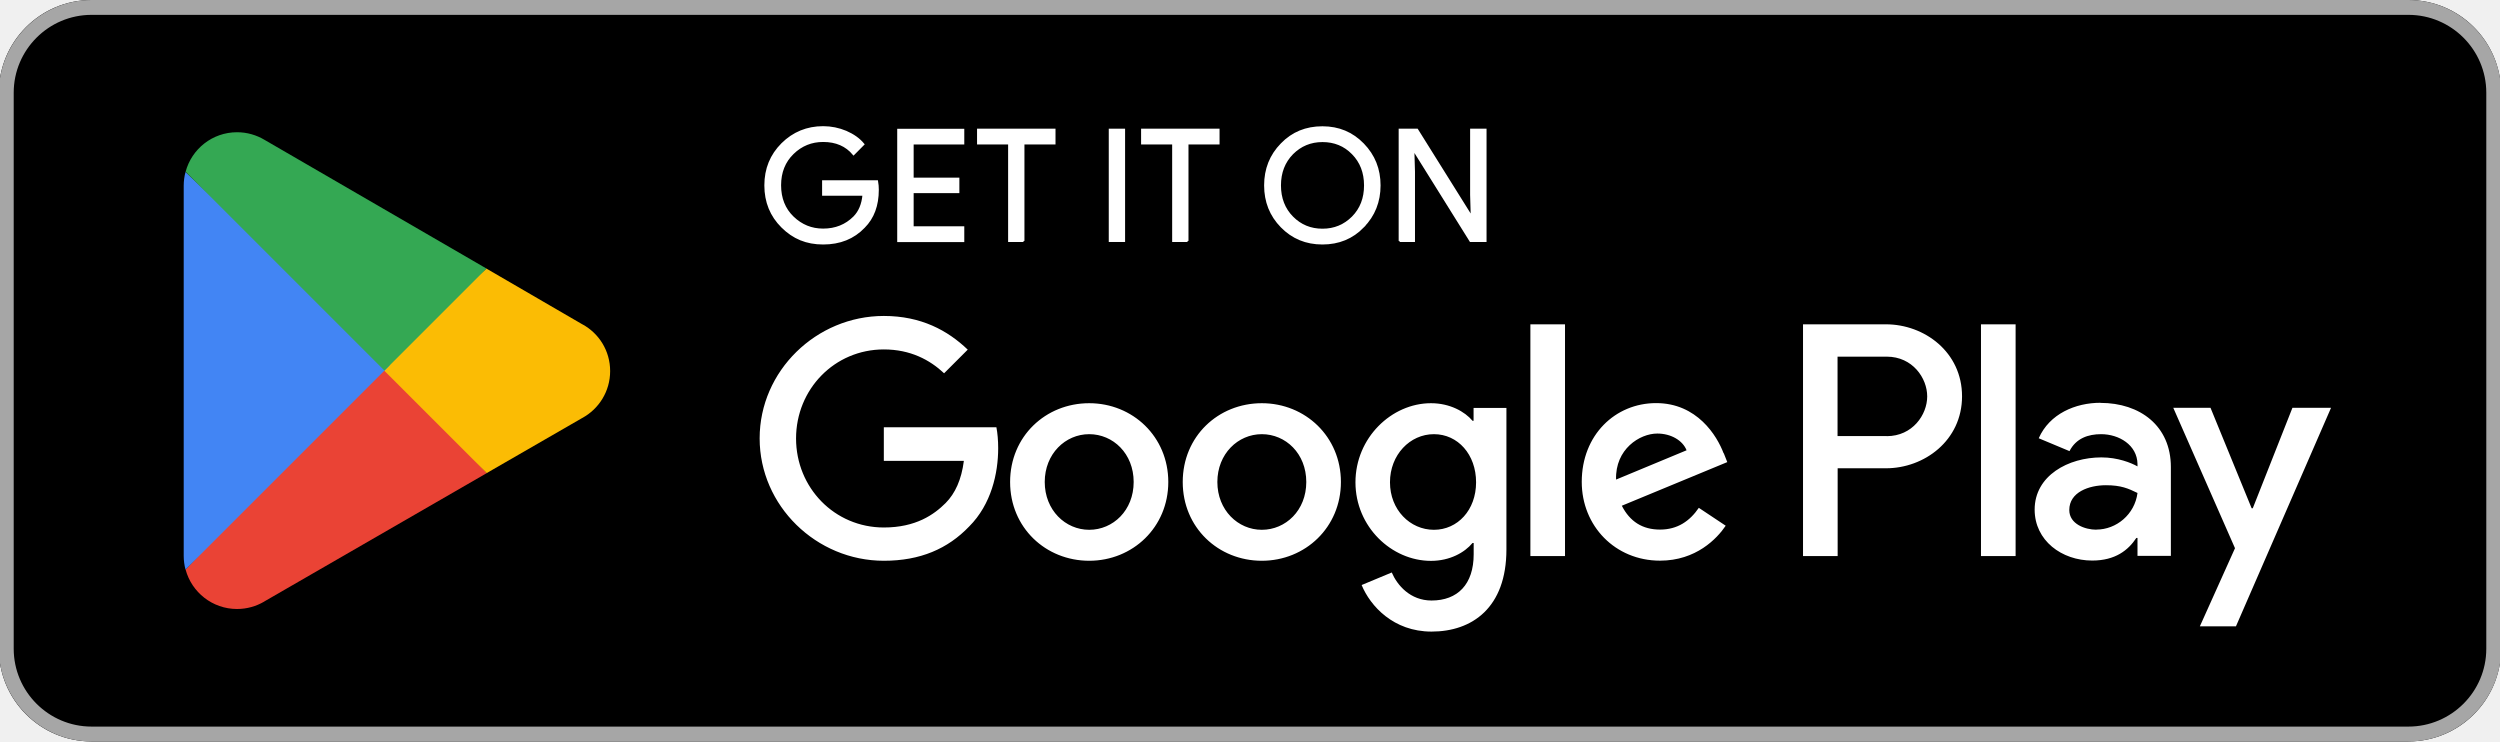
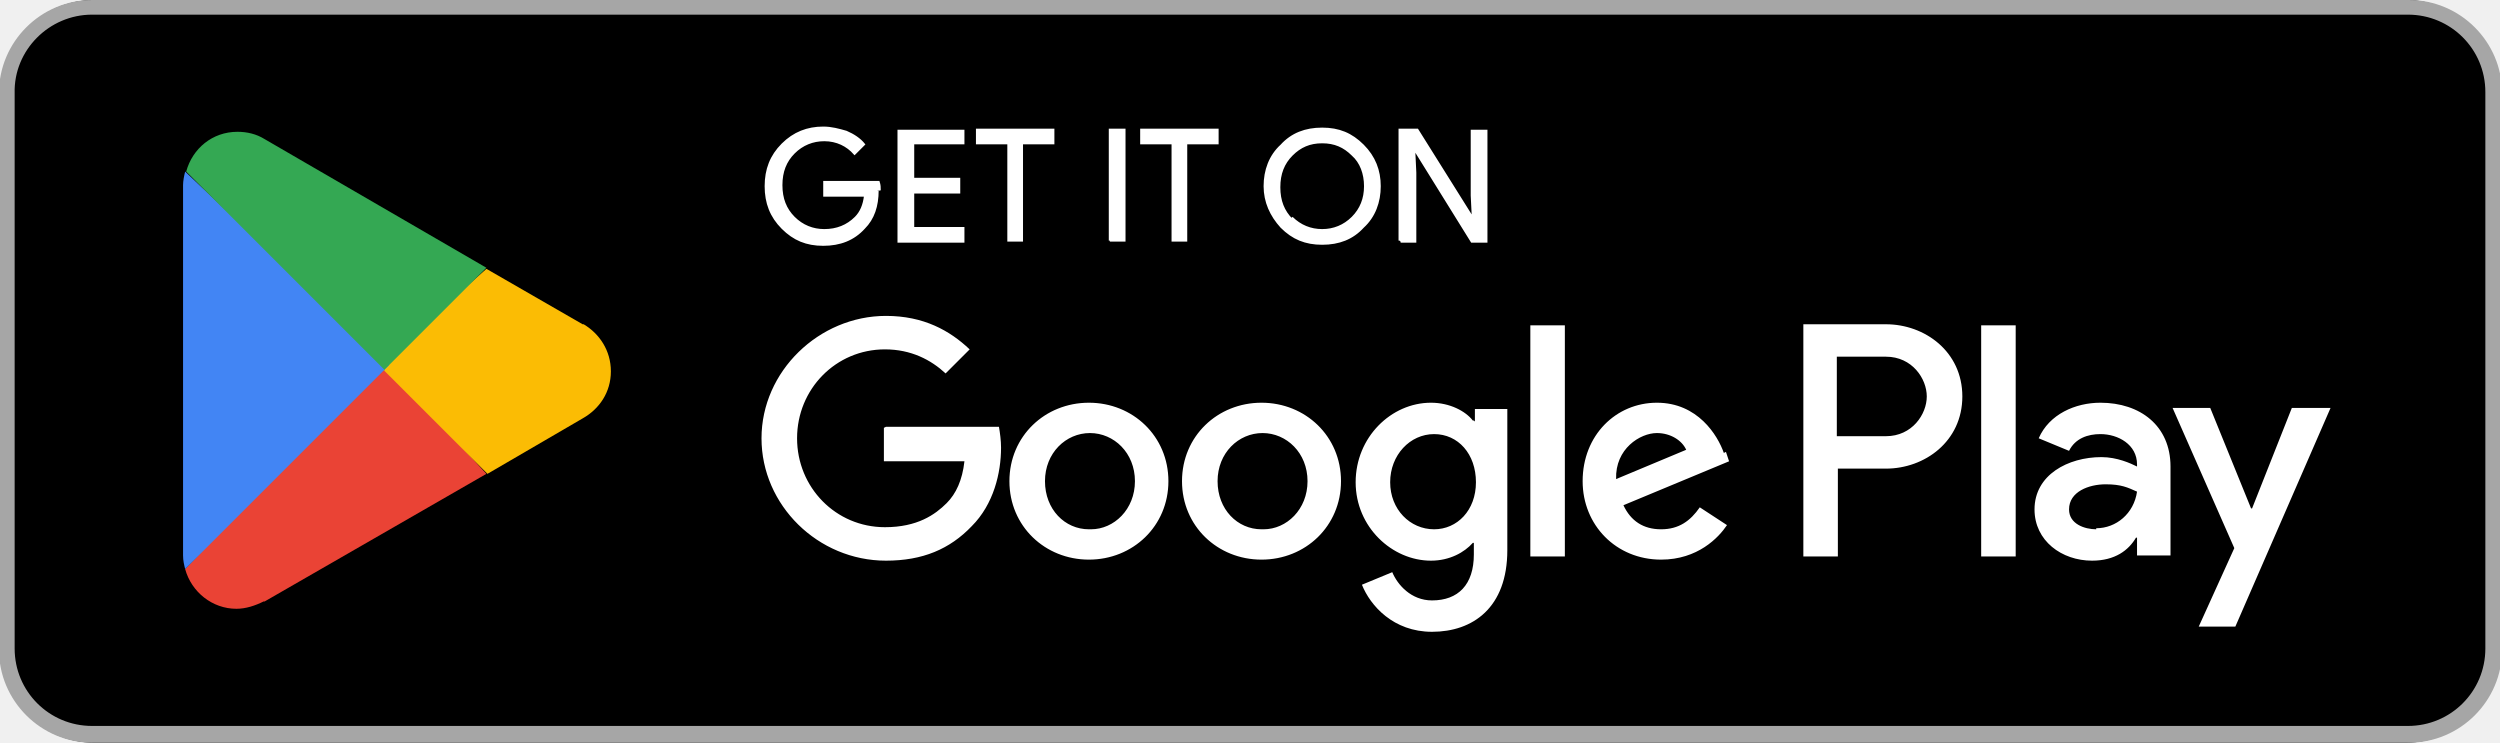
- <svg xmlns="http://www.w3.org/2000/svg" id="artwork" version="1.1" viewBox="0 0 238.96 70.87">
-   <defs>
-     <style>
-       .st0 {
-         fill: #4285f4;
-       }
- 
-       .st1 {
-         fill: #a6a6a6;
-       }
- 
-       .st2 {
-         stroke: #fff;
-         stroke-miterlimit: 10;
-         stroke-width: .2px;
-       }
- 
-       .st2, .st3 {
-         fill: #fff;
-       }
- 
-       .st4 {
-         fill: #34a853;
-       }
- 
-       .st5 {
-         fill: #fbbc04;
-       }
- 
-       .st6 {
-         fill: #ea4335;
-       }
-     </style>
-   </defs>
-   <rect x="-.11" width="239.17" height="70.87" rx="8.86" ry="8.86" />
-   <path class="st1" d="M230.21,1.42c4.1,0,7.44,3.34,7.44,7.44v53.15c0,4.1-3.34,7.44-7.44,7.44H8.75c-4.1,0-7.44-3.34-7.44-7.44V8.86C1.31,4.76,4.65,1.42,8.75,1.42h221.46M230.21,0H8.75C3.88,0-.11,3.99-.11,8.86v53.15c0,4.87,3.99,8.86,8.86,8.86h221.46c4.87,0,8.86-3.99,8.86-8.86V8.86c0-4.87-3.99-8.86-8.86-8.86h0Z" />
-   <g>
-     <path class="st2" d="M83.9,18.15c0,1.48-.44,2.67-1.32,3.55-1,1.05-2.3,1.57-3.9,1.57s-2.84-.53-3.91-1.59c-1.07-1.06-1.61-2.38-1.61-3.96s.54-2.89,1.61-3.96c1.07-1.06,2.38-1.6,3.91-1.6.76,0,1.49.15,2.18.44.69.3,1.25.69,1.66,1.19l-.93.94c-.7-.84-1.67-1.26-2.91-1.26-1.12,0-2.09.39-2.9,1.18s-1.22,1.81-1.22,3.06.41,2.28,1.22,3.06c.82.79,1.78,1.18,2.9,1.18,1.19,0,2.18-.4,2.97-1.19.51-.52.81-1.23.89-2.15h-3.86v-1.28h5.15c.05.28.07.54.07.8Z" />
-     <path class="st2" d="M92.07,13.71h-4.84v3.37h4.37v1.28h-4.37v3.37h4.84v1.31h-6.21v-10.63h6.21v1.31h0Z" />
-     <path class="st2" d="M97.83,23.03h-1.37v-9.32h-2.97v-1.31h7.3v1.31h-2.97s0,9.32,0,9.32Z" />
-     <path class="st2" d="M106.08,23.03v-10.63h1.36v10.63h-1.36Z" />
-     <path class="st2" d="M113.51,23.03h-1.37v-9.32h-2.97v-1.31h7.3v1.31h-2.97s0,9.32,0,9.32Z" />
-     <path class="st2" d="M130.3,21.66c-1.05,1.08-2.34,1.61-3.9,1.61s-2.85-.54-3.9-1.61c-1.05-1.07-1.57-2.39-1.57-3.94s.52-2.87,1.57-3.94c1.04-1.08,2.34-1.61,3.9-1.61s2.84.54,3.89,1.62c1.05,1.08,1.57,2.39,1.57,3.93s-.52,2.87-1.57,3.94ZM123.52,20.77c.79.8,1.75,1.19,2.89,1.19s2.1-.4,2.89-1.19c.79-.8,1.18-1.81,1.18-3.05s-.4-2.26-1.18-3.05c-.78-.8-1.75-1.19-2.89-1.19s-2.1.4-2.89,1.19c-.78.8-1.18,1.81-1.18,3.05s.4,2.26,1.18,3.05Z" />
-     <path class="st2" d="M133.79,23.03v-10.63h1.66l5.17,8.27h.06l-.06-2.05v-6.22h1.37v10.63h-1.43l-5.41-8.67h-.06l.06,2.05v6.62h-1.37,0Z" />
-   </g>
-   <path class="st3" d="M120.61,38.54c-4.17,0-7.56,3.17-7.56,7.53s3.4,7.53,7.56,7.53,7.56-3.2,7.56-7.53-3.4-7.53-7.56-7.53ZM120.61,50.64c-2.28,0-4.25-1.88-4.25-4.57s1.97-4.57,4.25-4.57,4.25,1.85,4.25,4.57-1.97,4.57-4.25,4.57ZM104.11,38.54c-4.17,0-7.56,3.17-7.56,7.53s3.4,7.53,7.56,7.53,7.56-3.2,7.56-7.53-3.4-7.53-7.56-7.53ZM104.11,50.64c-2.28,0-4.25-1.88-4.25-4.57s1.97-4.57,4.25-4.57,4.25,1.85,4.25,4.57-1.97,4.57-4.25,4.57ZM84.48,40.85v3.2h7.65c-.23,1.8-.83,3.11-1.74,4.03-1.11,1.11-2.85,2.34-5.91,2.34-4.71,0-8.39-3.8-8.39-8.51s3.68-8.51,8.39-8.51c2.54,0,4.4,1,5.76,2.28l2.26-2.26c-1.91-1.83-4.45-3.22-8.02-3.22-6.45,0-11.87,5.25-11.87,11.7s5.42,11.7,11.87,11.7c3.48,0,6.11-1.14,8.16-3.28,2.11-2.11,2.77-5.08,2.77-7.48,0-.74-.06-1.43-.17-2h-10.76,0ZM164.75,43.33c-.63-1.68-2.54-4.8-6.45-4.8s-7.11,3.05-7.11,7.53c0,4.22,3.2,7.53,7.48,7.53,3.45,0,5.45-2.11,6.28-3.34l-2.57-1.71c-.86,1.26-2.03,2.08-3.71,2.08s-2.88-.77-3.65-2.28l10.08-4.17-.34-.86h0ZM154.47,45.84c-.09-2.91,2.26-4.4,3.94-4.4,1.31,0,2.43.66,2.8,1.6l-6.74,2.8ZM146.28,53.15h3.31v-22.15h-3.31v22.15ZM140.86,40.22h-.11c-.74-.88-2.17-1.68-3.97-1.68-3.77,0-7.22,3.31-7.22,7.56s3.45,7.51,7.22,7.51c1.8,0,3.22-.8,3.97-1.71h.11v1.08c0,2.88-1.54,4.42-4.03,4.42-2.03,0-3.28-1.46-3.8-2.68l-2.88,1.2c.83,2,3.03,4.45,6.68,4.45,3.88,0,7.16-2.28,7.16-7.85v-13.53h-3.14v1.23ZM137.06,50.64c-2.28,0-4.2-1.91-4.2-4.54s1.91-4.6,4.2-4.6,4.03,1.94,4.03,4.6-1.77,4.54-4.03,4.54ZM180.26,31h-7.92v22.15h3.31v-8.39h4.62c3.66,0,7.27-2.65,7.27-6.88s-3.6-6.88-7.27-6.88ZM180.34,41.68h-4.7v-7.59h4.7c2.47,0,3.87,2.05,3.87,3.8s-1.4,3.8-3.87,3.8h0ZM200.77,38.5c-2.39,0-4.87,1.05-5.9,3.39l2.94,1.23c.63-1.23,1.79-1.62,3.02-1.62,1.71,0,3.45,1.03,3.48,2.85v.23c-.6-.34-1.88-.86-3.45-.86-3.16,0-6.38,1.74-6.38,4.99,0,2.96,2.59,4.87,5.5,4.87,2.22,0,3.45-1,4.22-2.16h.11v1.71h3.19v-8.49c0-3.93-2.94-6.13-6.73-6.13h0ZM200.38,50.63c-1.08,0-2.59-.54-2.59-1.88,0-1.71,1.88-2.37,3.5-2.37,1.45,0,2.14.31,3.02.74-.26,2.05-2.02,3.5-3.93,3.5ZM219.12,38.98l-3.79,9.6h-.11l-3.93-9.6h-3.56l5.9,13.42-3.36,7.47h3.45l9.09-20.89h-3.68ZM189.35,53.15h3.31v-22.15h-3.31v22.15Z" />
-   <g>
-     <path class="st6" d="M36.6,34.41l-18.86,20.02s0,0,0,.01c.58,2.17,2.56,3.77,4.92,3.77.94,0,1.83-.26,2.58-.7l.06-.04,21.23-12.25-9.94-10.82Z" />
-     <path class="st5" d="M55.68,31h-.02s-9.17-5.33-9.17-5.33l-10.33,9.19,10.36,10.36,9.12-5.26c1.6-.86,2.68-2.55,2.68-4.49s-1.07-3.61-2.65-4.47h0Z" />
-     <path class="st0" d="M17.73,16.44c-.11.42-.17.86-.17,1.31v35.38c0,.45.06.89.17,1.31l19.51-19.51-19.51-18.49Z" />
-     <path class="st4" d="M36.74,35.43l9.76-9.76-21.21-12.3c-.77-.46-1.67-.73-2.63-.73-2.36,0-4.34,1.6-4.92,3.78h0s19,19,19,19h0Z" />
+ <svg xmlns="http://www.w3.org/2000/svg" viewBox="0 0 239 71">
+   <rect width="239" height="71" rx="9" ry="9" />
+   <g transform="scale(.1)">
+     <path fill="#a6a6a6" d="M2302 14c41 0 74 33 74 74v532c0 41-33 74-74 74H88c-41 0-74-33-74-74V89c-1-41 33-75 74-75h2215m-1-14H88C39 0-1 40-1 89v532c0 49 40 89 89 89h2215c49 0 89-40 89-89V89c0-49-40-89-89-89" />
+     <g fill="#fff">
+       <path stroke="#fff" stroke-width="2" d="M839 182c0 15-4 27-13 36-10 11-23 16-39 16s-28-5-39-16c-11-11-16-24-16-40s5-29 16-40c11-11 24-16 39-16c8 0 15 2 22 4c7 3 13 7 17 12l-9 9c-7-8-17-13-29-13-11 0-21 4-29 12s-12 18-12 31s4 23 12 31c8 8 18 12 29 12c12 0 22-4 30-12c5-5 8-12 9-21h-39v-13h52c1 3 1 5 1 8m80-45h-48v34h44v13h-44v34h48v13h-62v-106h62v13m57 92h-14v-93h-30v-13h73v13h-30v93m84 0v-106h14v106h-14m74 0h-14v-93h-30v-13h73v13h-30v93m169-13c-10 11-23 16-39 16s-28-5-39-16c-10-11-16-24-16-39s5-29 16-39c10-11 23-16 39-16s28 5 39 16c11 11 16 24 16 39s-5 29-16 39m-68-9c8 8 18 12 29 12s21-4 29-12c8-8 12-18 12-30s-4-23-12-30c-8-8-17-12-29-12s-21 4-29 12c-8 8-12 18-12 31s4 23 12 31m103 20v-106h17l52 83h1l-1-20v-62h14v106h-14l-54-87h-1l1 21v66h-14" />
+       <path d="M1206 385c-42 0-76 32-76 75s34 75 76 75s76-32 76-75s-34-75-76-75m0 121c-23 0-42-19-42-46s20-46 43-46s43 19 43 46s-20 46-42 46m-167-121c-42 0-76 32-76 75s34 75 76 75s76-32 76-75s-34-75-76-75m0 121c-23 0-42-19-42-46s20-46 43-46s43 19 43 46s-20 46-42 46m-198-97v32h77c-2 18-8 31-17 40-11 11-28 23-59 23-47 0-84-38-84-85s37-85 84-85c25 0 44 10 58 23l23-23c-19-18-44-32-80-32-64 0-119 53-119 117s54 117 119 117c35 0 61-11 82-33c21-21 28-51 28-75c0-7-1-14-2-20h-108m801 25c-6-17-25-48-64-48s-71 31-71 75c0 42 32 75 75 75c35 0 55-21 63-33l-26-17c-9 13-20 21-37 21s-29-8-36-23l101-42-3-9m-105 26c-1-29 23-44 39-44c13 0 24 7 28 16l-67 28m-82 74h33v-221h-33v222m-54-131h-1c-7-9-22-17-40-17-38 0-72 33-72 76s35 75 72 75c18 0 32-8 40-17h1v11c0 29-15 44-40 44-20 0-33-15-38-27l-29 12c8 20 30 45 67 45c39 0 72-23 72-78v-135h-31v12m-39 103c-23 0-42-19-42-45s19-46 42-46s40 19 40 46s-18 45-40 45m432-196h-79v222h33v-84h46c37 0 73-26 73-69s-36-69-73-69m0 107h-47v-76h47c25 0 39 21 39 38s-14 38-39 38m205-32c-24 0-49 11-59 34l29 12c6-12 18-16 30-16c17 0 35 10 35 29v2c-6-3-19-9-34-9-32 0-64 17-64 50c0 30 26 49 55 49c22 0 35-10 42-22h1v17h32v-85c0-39-29-61-67-61m-4 121c-11 0-26-5-26-19c0-17 19-24 35-24c15 0 21 3 30 7-3 21-20 35-39 35m187-115l-38 96h-1l-39-96h-36l59 134-34 75h35l91-209h-37m-297 142h33v-221h-33v222" />
+     </g>
+     <path fill="#ea4335" d="M366 344l-189 200c6 22 26 38 49 38c9 0 18-3 26-7h1l212-122-99-108" />
+     <path fill="#fbbc04" d="M557 310l-92-53-103 92l104 104l91-53c16-9 27-25 27-45s-11-36-26-45" />
+     <path fill="#4285f4" d="M177 164c-1 4-2 9-2 13v354c0 5 1 9 2 13l195-195-195-185" />
+     <path fill="#34a853" d="M367 354l98-98-212-123c-8-5-17-7-26-7-24 0-43 16-49 38l190 190" />
  </g>
</svg>
